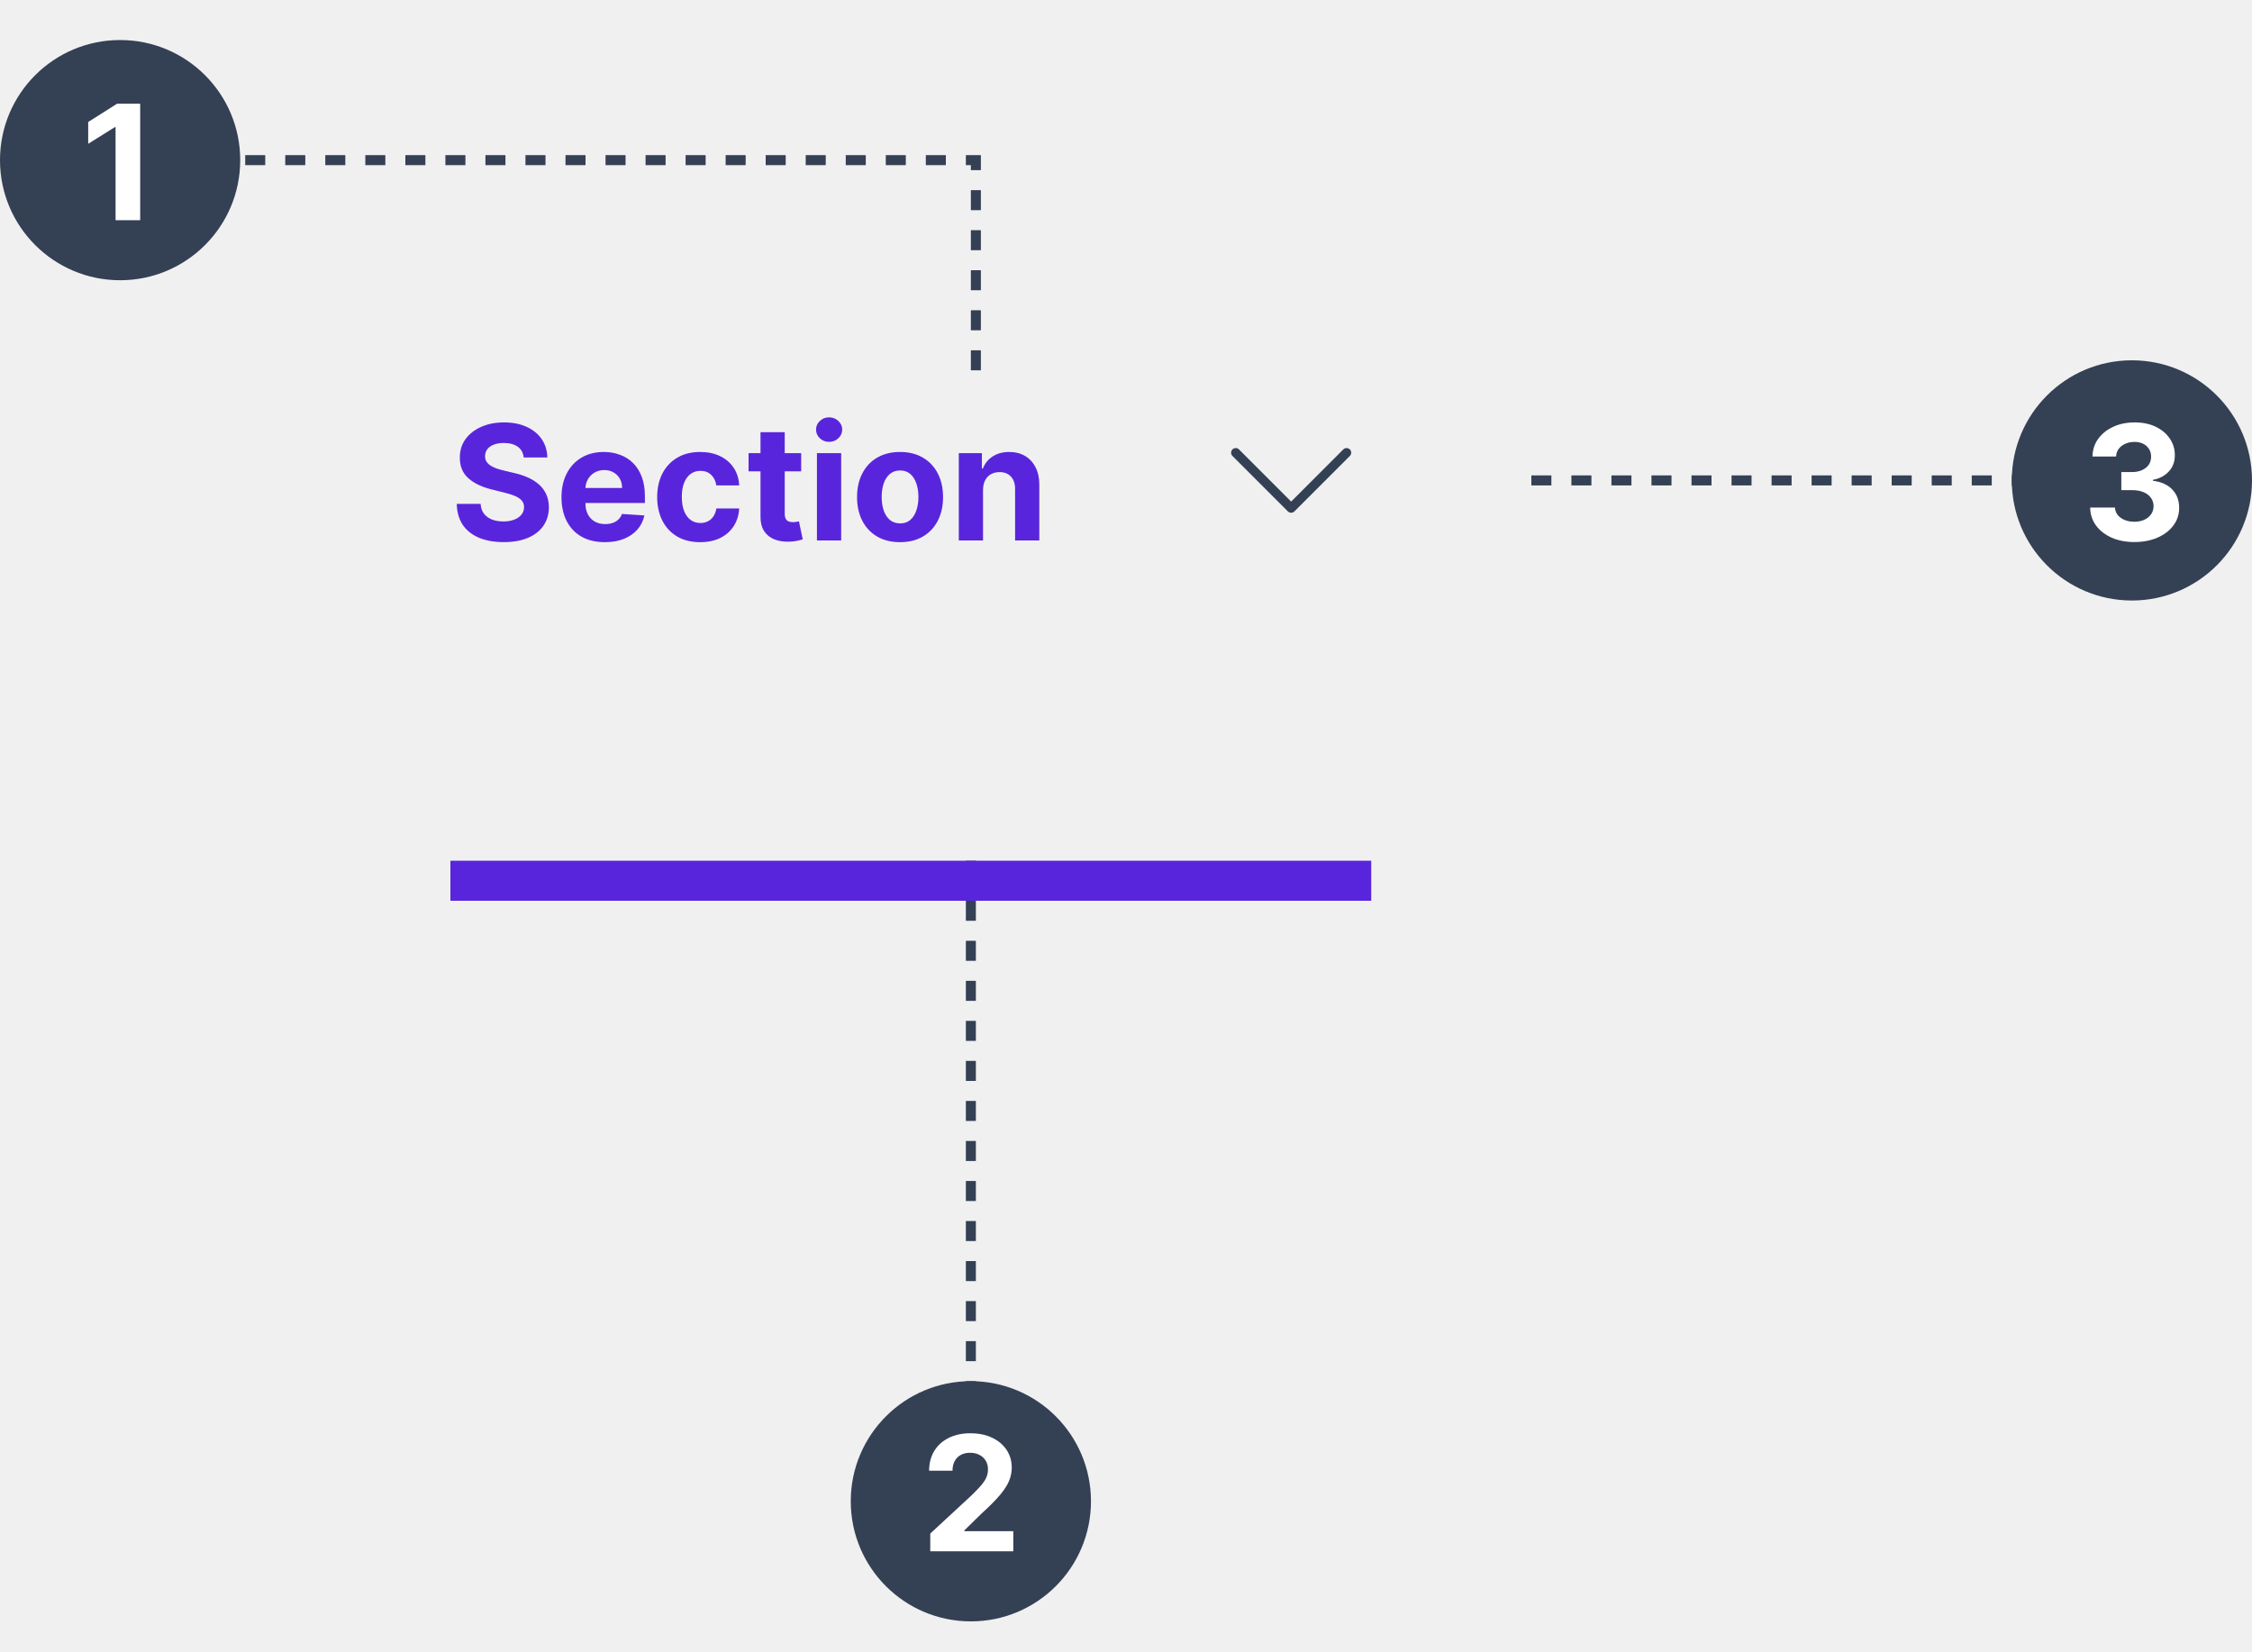
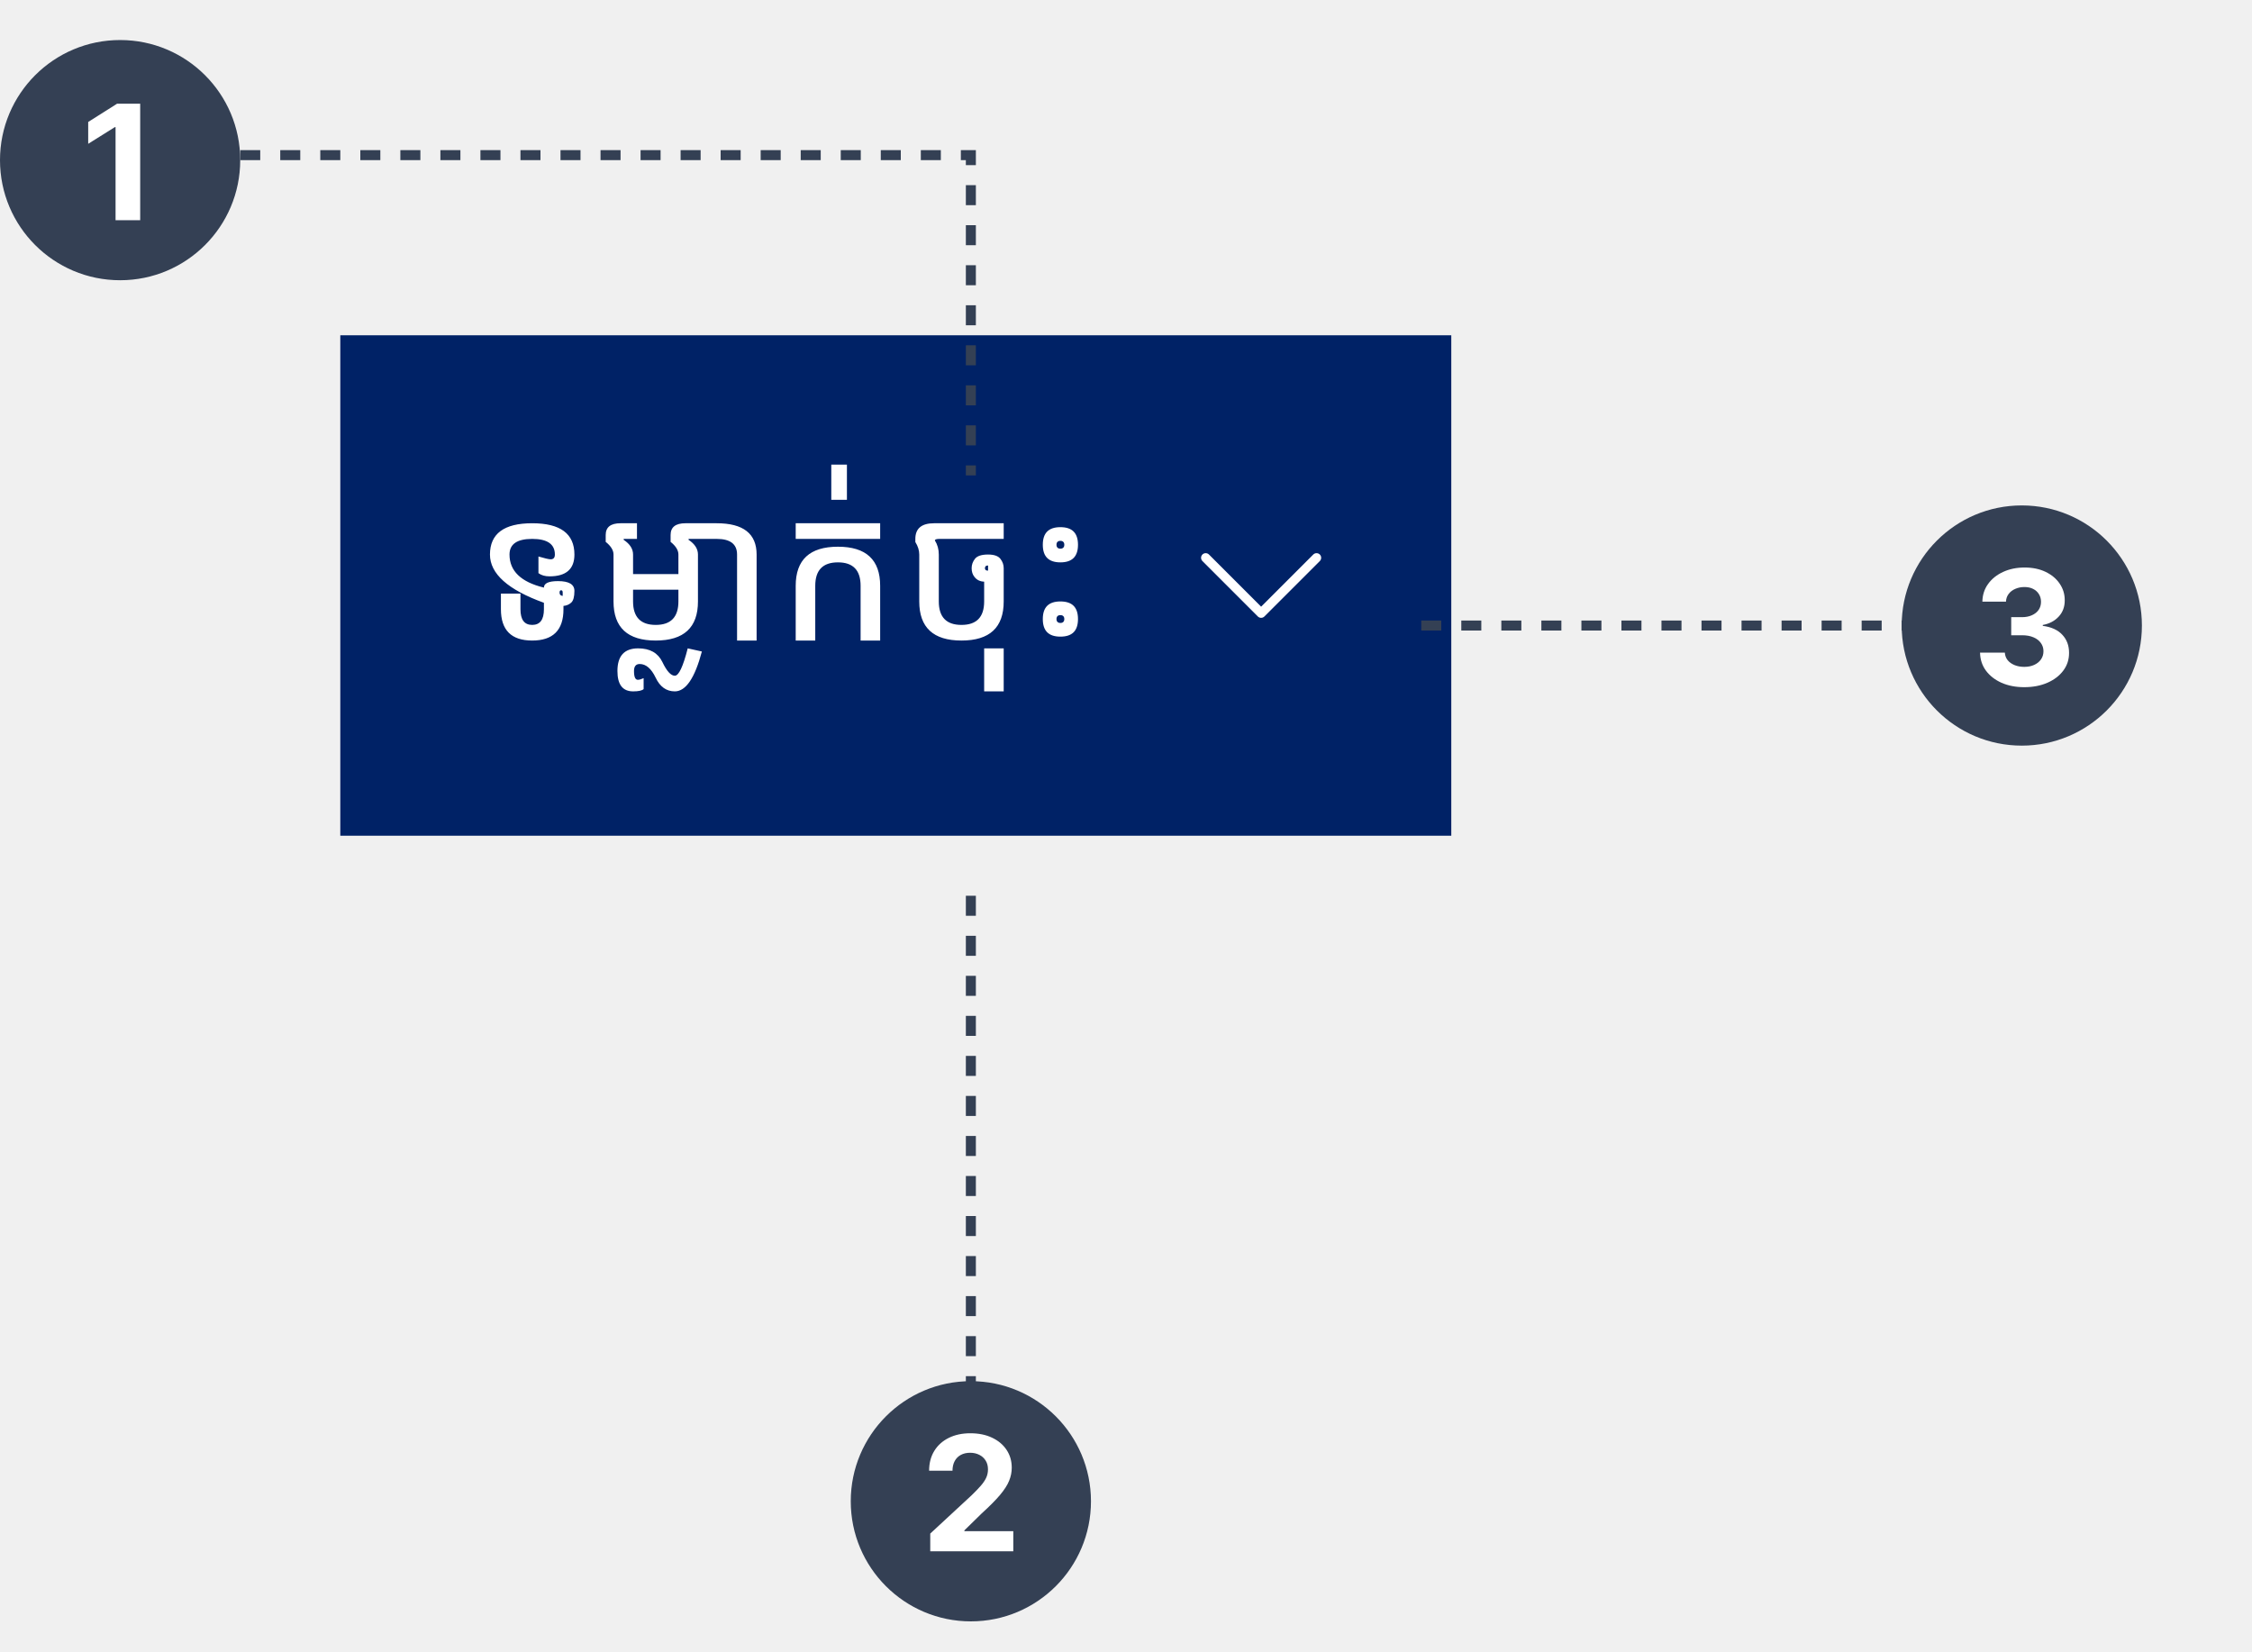
<svg xmlns="http://www.w3.org/2000/svg" width="225" height="165" viewBox="0 0 225 165" fill="none">
-   <circle cx="97" cy="150" r="12" fill="#344054" />
+   <rect x="34" y="33.5" width="111" height="50" fill="#002266" />
+   <path d="M56.219 59.203C56.219 59.052 56.167 58.977 56.062 58.977C55.958 58.977 55.906 59.055 55.906 59.211C55.906 59.409 56.01 59.518 56.219 59.539V59.203ZM56.297 60.539V60.875C56.297 62.958 55.255 64 53.172 64C51.089 64 50.047 62.958 50.047 60.875V59.312H52V60.875C52 61.917 52.391 62.438 53.172 62.438C53.953 62.438 54.344 61.917 54.344 60.875V60.227C50.75 58.93 48.953 57.323 48.953 55.406C48.953 53.323 50.359 52.281 53.172 52.281C55.984 52.281 57.391 53.323 57.391 55.406C57.391 56.859 56.562 57.586 54.906 57.586C54.453 57.586 54.083 57.479 53.797 57.266V55.602C54.432 55.789 54.839 55.883 55.016 55.883C55.297 55.883 55.438 55.724 55.438 55.406C55.438 54.365 54.682 53.844 53.172 53.844C51.661 53.844 50.906 54.365 50.906 55.406C50.906 57.052 52.052 58.154 54.344 58.711C54.344 58.279 54.812 58.062 55.75 58.062C56.844 58.062 57.391 58.388 57.391 59.039C57.391 59.628 57.284 60.018 57.07 60.211C56.862 60.404 56.604 60.513 56.297 60.539ZM63.25 58.922V60.094C63.25 61.656 64.005 62.438 65.516 62.438C67.026 62.438 67.781 61.656 67.781 60.094V58.922H63.25ZM67.781 55.406C67.781 54.979 67.521 54.557 67 54.141V53.453C67 52.672 67.495 52.281 68.484 52.281H70.125V53.844H68.797V53.938C69.422 54.354 69.734 54.844 69.734 55.406V60.094C69.734 62.698 68.328 64 65.516 64C62.703 64 61.297 62.698 61.297 60.094V55.406C61.297 54.979 61.036 54.557 60.516 54.141V53.453C60.516 52.672 61.01 52.281 62 52.281H63.641V53.844H62.312V53.938C62.938 54.354 63.25 54.844 63.25 55.406V57.359H67.781V55.406ZM63.344 67.047C63.344 67.63 63.471 67.922 63.727 67.922C63.872 67.922 64.065 67.867 64.305 67.758V68.852C64.138 69.003 63.789 69.078 63.258 69.078C62.211 69.078 61.688 68.401 61.688 67.047C61.688 65.537 62.378 64.781 63.758 64.781C64.935 64.781 65.742 65.237 66.18 66.148C66.617 67.06 67.031 67.516 67.422 67.516C67.818 67.516 68.247 66.604 68.711 64.781L70.125 65.094C69.422 67.75 68.521 69.078 67.422 69.078C66.578 69.078 65.94 68.622 65.508 67.711C65.07 66.799 64.539 66.344 63.914 66.344C63.534 66.344 63.344 66.578 63.344 67.047ZM69.734 52.281H71.609C74.266 52.281 75.594 53.323 75.594 55.406V64H73.641V55.406C73.641 54.365 72.963 53.844 71.609 53.844H69.734V52.281ZM81.453 64H79.5V58.531C79.5 55.927 80.906 54.625 83.719 54.625C86.531 54.625 87.938 55.927 87.938 58.531V64H85.984V58.531C85.984 56.969 85.229 56.188 83.719 56.188C82.208 56.188 81.453 56.969 81.453 58.531V64ZM87.938 52.281V53.844H79.5V52.281H87.938ZM84.617 46.422V49.938H83.055V46.422H84.617ZM98.719 56.5C98.594 56.5 98.51 56.529 98.469 56.586C98.427 56.638 98.406 56.698 98.406 56.766C98.406 56.833 98.424 56.888 98.461 56.93C98.503 56.987 98.588 57.016 98.719 57.016V56.5ZM91.844 55.406C91.844 54.99 91.713 54.573 91.453 54.156V53.844C91.453 52.802 92.078 52.281 93.328 52.281H100.281V53.844H93.875C93.562 53.844 93.406 53.896 93.406 54C93.667 54.417 93.797 54.885 93.797 55.406V60.094C93.797 61.656 94.552 62.438 96.062 62.438C97.573 62.438 98.328 61.656 98.328 60.094V58.117C97.912 58.102 97.588 57.943 97.359 57.641C97.172 57.411 97.078 57.122 97.078 56.773C97.078 56.425 97.19 56.109 97.414 55.828C97.638 55.547 98.073 55.406 98.719 55.406C99.312 55.406 99.721 55.547 99.945 55.828C100.169 56.109 100.281 56.425 100.281 56.773V60.094C100.281 62.698 98.875 64 96.062 64C93.25 64 91.844 62.698 91.844 60.094V55.406ZM100.281 64.781V69.078H98.328V64.781H100.281ZM105.555 54.43C105.555 54.56 105.589 54.656 105.656 54.719C105.719 54.786 105.815 54.82 105.945 54.82C106.076 54.82 106.172 54.786 106.234 54.719C106.302 54.656 106.336 54.56 106.336 54.43C106.336 54.3 106.302 54.203 106.234 54.141C106.172 54.073 106.076 54.039 105.945 54.039C105.815 54.039 105.719 54.073 105.656 54.141C105.589 54.203 105.555 54.3 105.555 54.43ZM107.703 54.43C107.703 55.018 107.557 55.458 107.266 55.75C106.974 56.042 106.534 56.188 105.945 56.188C105.357 56.188 104.917 56.042 104.625 55.75C104.333 55.458 104.188 55.018 104.188 54.43C104.188 53.841 104.333 53.401 104.625 53.109C104.917 52.818 105.357 52.672 105.945 52.672C106.534 52.672 106.974 52.818 107.266 53.109C107.557 53.401 107.703 53.841 107.703 54.43ZM105.555 61.852C105.555 61.982 105.589 62.078 105.656 62.141C105.719 62.208 105.815 62.242 105.945 62.242C106.076 62.242 106.172 62.208 106.234 62.141C106.302 62.078 106.336 61.982 106.336 61.852C106.336 61.721 106.302 61.625 106.234 61.562C106.172 61.495 106.076 61.461 105.945 61.461C105.815 61.461 105.719 61.495 105.656 61.562C105.589 61.625 105.555 61.721 105.555 61.852ZM107.703 61.852C107.703 62.44 107.557 62.88 107.266 63.172C106.974 63.464 106.534 63.609 105.945 63.609C105.357 63.609 104.917 63.464 104.625 63.172C104.333 62.88 104.188 62.44 104.188 61.852C104.188 61.263 104.333 60.823 104.625 60.531C104.917 60.24 105.357 60.094 105.945 60.094C106.534 60.094 106.974 60.24 107.266 60.531C107.557 60.823 107.703 61.263 107.703 61.852Z" fill="white" />
+   <path fill-rule="evenodd" clip-rule="evenodd" d="M120.136 55.404C120.178 55.361 120.229 55.327 120.285 55.304C120.342 55.281 120.402 55.269 120.462 55.269C120.523 55.269 120.583 55.281 120.639 55.304C120.695 55.327 120.746 55.361 120.789 55.404L126 60.616L131.211 55.404C131.254 55.361 131.305 55.327 131.361 55.304C131.417 55.281 131.477 55.269 131.538 55.269C131.599 55.269 131.659 55.281 131.715 55.304C131.771 55.327 131.822 55.361 131.865 55.404C131.908 55.447 131.942 55.498 131.965 55.554C131.988 55.61 132 55.67 132 55.731C132 55.792 131.988 55.852 131.965 55.908C131.942 55.964 131.908 56.015 131.865 56.058L126.327 61.596C126.284 61.639 126.233 61.673 126.177 61.696C126.121 61.719 126.061 61.731 126 61.731C125.939 61.731 125.879 61.719 125.823 61.696C125.767 61.673 125.716 61.639 125.673 61.596L120.136 56.058C120.093 56.015 120.059 55.964 120.035 55.908C120.012 55.852 120 55.792 120 55.731C120 55.67 120.012 55.61 120.035 55.554C120.059 55.498 120.093 55.447 120.136 55.404Z" fill="white" />
+   <path d="M97 162C103.627 162 109 156.627 109 150C109 143.373 103.627 138 97 138C90.373 138 85 143.373 85 150C85 156.627 90.373 162 97 162Z" fill="#344054" />
  <path d="M92.943 155V153.227L97.085 149.392C97.438 149.051 97.733 148.744 97.972 148.472C98.214 148.199 98.398 147.932 98.523 147.67C98.648 147.405 98.71 147.119 98.71 146.812C98.71 146.472 98.633 146.178 98.477 145.932C98.322 145.682 98.11 145.491 97.841 145.358C97.572 145.222 97.267 145.153 96.926 145.153C96.57 145.153 96.26 145.225 95.994 145.369C95.729 145.513 95.525 145.72 95.381 145.989C95.237 146.258 95.165 146.578 95.165 146.949H92.829C92.829 146.187 93.002 145.527 93.347 144.966C93.691 144.405 94.174 143.972 94.796 143.665C95.417 143.358 96.133 143.205 96.943 143.205C97.776 143.205 98.502 143.352 99.119 143.648C99.74 143.939 100.223 144.345 100.568 144.864C100.913 145.383 101.085 145.977 101.085 146.648C101.085 147.087 100.998 147.521 100.824 147.949C100.653 148.377 100.348 148.852 99.909 149.375C99.47 149.894 98.85 150.517 98.051 151.244L96.352 152.909V152.989H101.239V155H92.943Z" fill="white" />
-   <path d="M97 86L97 139" stroke="#344054" stroke-dasharray="2 2" />
-   <circle cx="213" cy="48" r="12" fill="#344054" />
-   <path d="M213.244 54.159C212.396 54.159 211.64 54.013 210.977 53.722C210.318 53.426 209.797 53.021 209.415 52.506C209.036 51.987 208.841 51.388 208.83 50.71H211.307C211.322 50.994 211.415 51.244 211.585 51.46C211.759 51.672 211.991 51.837 212.278 51.955C212.566 52.072 212.89 52.131 213.25 52.131C213.625 52.131 213.956 52.064 214.244 51.932C214.532 51.799 214.758 51.615 214.92 51.381C215.083 51.146 215.165 50.875 215.165 50.568C215.165 50.258 215.078 49.983 214.903 49.744C214.733 49.502 214.487 49.312 214.165 49.176C213.847 49.04 213.468 48.972 213.028 48.972H211.943V47.165H213.028C213.4 47.165 213.727 47.1 214.011 46.972C214.299 46.843 214.523 46.665 214.682 46.438C214.841 46.206 214.92 45.938 214.92 45.631C214.92 45.339 214.85 45.083 214.71 44.864C214.574 44.64 214.381 44.466 214.131 44.341C213.884 44.216 213.597 44.153 213.267 44.153C212.934 44.153 212.629 44.214 212.352 44.335C212.076 44.453 211.854 44.621 211.688 44.841C211.521 45.061 211.432 45.318 211.42 45.614H209.062C209.074 44.943 209.265 44.352 209.636 43.841C210.008 43.33 210.508 42.93 211.136 42.642C211.769 42.35 212.483 42.205 213.278 42.205C214.081 42.205 214.784 42.35 215.386 42.642C215.989 42.934 216.456 43.328 216.79 43.824C217.127 44.316 217.294 44.869 217.29 45.483C217.294 46.135 217.091 46.678 216.682 47.114C216.277 47.549 215.748 47.826 215.097 47.943V48.034C215.953 48.144 216.604 48.441 217.051 48.926C217.502 49.407 217.725 50.01 217.722 50.733C217.725 51.396 217.534 51.985 217.148 52.5C216.765 53.015 216.237 53.42 215.562 53.716C214.888 54.011 214.116 54.159 213.244 54.159Z" fill="white" />
-   <path d="M153 48H206" stroke="#344054" stroke-dasharray="2 2" />
-   <circle cx="12" cy="16" r="12" fill="#344054" />
-   <path d="M14.006 10.364V22H11.546V12.699H11.477L8.812 14.369V12.188L11.693 10.364H14.006Z" fill="white" />
-   <path d="M24.5 16H97.5V39" stroke="#344054" stroke-dasharray="2 2" />
-   <path d="M52.324 45.71C52.278 45.252 52.083 44.896 51.739 44.642C51.394 44.388 50.926 44.261 50.335 44.261C49.934 44.261 49.595 44.318 49.318 44.432C49.042 44.542 48.83 44.695 48.682 44.892C48.538 45.089 48.466 45.312 48.466 45.562C48.458 45.771 48.502 45.953 48.597 46.108C48.695 46.263 48.83 46.398 49 46.511C49.17 46.621 49.367 46.718 49.591 46.801C49.814 46.881 50.053 46.949 50.307 47.006L51.352 47.256C51.86 47.369 52.326 47.521 52.75 47.71C53.174 47.9 53.542 48.133 53.852 48.409C54.163 48.686 54.403 49.011 54.574 49.386C54.748 49.761 54.837 50.191 54.841 50.676C54.837 51.388 54.655 52.006 54.295 52.528C53.939 53.047 53.424 53.451 52.75 53.739C52.08 54.023 51.271 54.165 50.324 54.165C49.385 54.165 48.566 54.021 47.869 53.733C47.176 53.445 46.635 53.019 46.244 52.455C45.858 51.886 45.655 51.184 45.636 50.347H48.017C48.044 50.737 48.155 51.062 48.352 51.324C48.553 51.581 48.82 51.776 49.153 51.909C49.49 52.038 49.871 52.102 50.295 52.102C50.712 52.102 51.074 52.042 51.381 51.92C51.691 51.799 51.932 51.631 52.102 51.415C52.273 51.199 52.358 50.951 52.358 50.67C52.358 50.409 52.28 50.189 52.125 50.011C51.974 49.833 51.75 49.682 51.455 49.557C51.163 49.432 50.805 49.318 50.381 49.216L49.114 48.898C48.133 48.659 47.358 48.286 46.79 47.778C46.222 47.271 45.939 46.587 45.943 45.727C45.939 45.023 46.127 44.407 46.506 43.881C46.888 43.354 47.413 42.943 48.08 42.648C48.746 42.352 49.504 42.205 50.352 42.205C51.216 42.205 51.97 42.352 52.614 42.648C53.261 42.943 53.765 43.354 54.125 43.881C54.485 44.407 54.67 45.017 54.682 45.71H52.324ZM60.428 54.17C59.53 54.17 58.757 53.989 58.109 53.625C57.465 53.258 56.969 52.739 56.621 52.068C56.272 51.394 56.098 50.597 56.098 49.676C56.098 48.778 56.272 47.99 56.621 47.312C56.969 46.635 57.46 46.106 58.092 45.727C58.729 45.349 59.475 45.159 60.331 45.159C60.907 45.159 61.443 45.252 61.939 45.438C62.439 45.619 62.874 45.894 63.246 46.261C63.621 46.629 63.912 47.091 64.121 47.648C64.329 48.201 64.433 48.849 64.433 49.591V50.256H57.064V48.756H62.155C62.155 48.407 62.079 48.099 61.928 47.83C61.776 47.561 61.566 47.35 61.297 47.199C61.032 47.044 60.723 46.966 60.371 46.966C60.003 46.966 59.678 47.051 59.394 47.222C59.113 47.388 58.894 47.614 58.734 47.898C58.575 48.178 58.494 48.49 58.49 48.835V50.261C58.49 50.693 58.57 51.066 58.729 51.381C58.892 51.695 59.121 51.938 59.416 52.108C59.712 52.278 60.062 52.364 60.467 52.364C60.736 52.364 60.983 52.326 61.206 52.25C61.429 52.174 61.621 52.061 61.78 51.909C61.939 51.758 62.06 51.572 62.144 51.352L64.382 51.5C64.269 52.038 64.035 52.508 63.683 52.909C63.335 53.307 62.884 53.617 62.331 53.841C61.782 54.061 61.147 54.17 60.428 54.17ZM69.956 54.17C69.062 54.17 68.293 53.981 67.649 53.602C67.009 53.22 66.517 52.689 66.172 52.011C65.831 51.333 65.66 50.553 65.66 49.67C65.66 48.776 65.833 47.992 66.178 47.318C66.526 46.64 67.02 46.112 67.66 45.733C68.301 45.35 69.062 45.159 69.945 45.159C70.706 45.159 71.373 45.297 71.945 45.574C72.517 45.85 72.969 46.239 73.303 46.739C73.636 47.239 73.82 47.826 73.854 48.5H71.57C71.505 48.064 71.335 47.714 71.058 47.449C70.785 47.18 70.428 47.045 69.984 47.045C69.609 47.045 69.282 47.148 69.001 47.352C68.725 47.553 68.509 47.847 68.354 48.233C68.198 48.619 68.121 49.087 68.121 49.636C68.121 50.193 68.197 50.667 68.348 51.057C68.503 51.447 68.721 51.744 69.001 51.949C69.282 52.153 69.609 52.256 69.984 52.256C70.261 52.256 70.509 52.199 70.729 52.085C70.952 51.972 71.136 51.807 71.28 51.591C71.428 51.371 71.524 51.108 71.57 50.801H73.854C73.816 51.468 73.634 52.055 73.308 52.562C72.986 53.066 72.541 53.46 71.973 53.744C71.405 54.028 70.733 54.17 69.956 54.17ZM80.046 45.273V47.091H74.79V45.273H80.046ZM75.983 43.182H78.403V51.318C78.403 51.542 78.438 51.716 78.506 51.841C78.574 51.962 78.669 52.047 78.79 52.097C78.915 52.146 79.059 52.17 79.222 52.17C79.335 52.17 79.449 52.161 79.562 52.142C79.676 52.119 79.763 52.102 79.824 52.091L80.204 53.892C80.083 53.93 79.913 53.974 79.693 54.023C79.474 54.076 79.206 54.108 78.892 54.119C78.309 54.142 77.797 54.064 77.358 53.886C76.922 53.708 76.583 53.432 76.341 53.057C76.099 52.682 75.979 52.208 75.983 51.636V43.182ZM81.622 54V45.273H84.043V54H81.622ZM82.838 44.148C82.478 44.148 82.169 44.028 81.912 43.79C81.658 43.547 81.531 43.258 81.531 42.92C81.531 42.587 81.658 42.301 81.912 42.062C82.169 41.82 82.478 41.699 82.838 41.699C83.198 41.699 83.505 41.82 83.758 42.062C84.016 42.301 84.145 42.587 84.145 42.92C84.145 43.258 84.016 43.547 83.758 43.79C83.505 44.028 83.198 44.148 82.838 44.148ZM89.925 54.17C89.042 54.17 88.279 53.983 87.635 53.608C86.995 53.229 86.501 52.703 86.152 52.028C85.803 51.35 85.629 50.564 85.629 49.67C85.629 48.769 85.803 47.981 86.152 47.307C86.501 46.629 86.995 46.102 87.635 45.727C88.279 45.349 89.042 45.159 89.925 45.159C90.807 45.159 91.569 45.349 92.209 45.727C92.853 46.102 93.349 46.629 93.697 47.307C94.046 47.981 94.22 48.769 94.22 49.67C94.22 50.564 94.046 51.35 93.697 52.028C93.349 52.703 92.853 53.229 92.209 53.608C91.569 53.983 90.807 54.17 89.925 54.17ZM89.936 52.295C90.338 52.295 90.673 52.182 90.942 51.955C91.211 51.724 91.413 51.409 91.55 51.011C91.69 50.614 91.76 50.161 91.76 49.653C91.76 49.146 91.69 48.693 91.55 48.295C91.413 47.898 91.211 47.583 90.942 47.352C90.673 47.121 90.338 47.006 89.936 47.006C89.531 47.006 89.19 47.121 88.913 47.352C88.641 47.583 88.434 47.898 88.294 48.295C88.158 48.693 88.09 49.146 88.09 49.653C88.09 50.161 88.158 50.614 88.294 51.011C88.434 51.409 88.641 51.724 88.913 51.955C89.19 52.182 89.531 52.295 89.936 52.295ZM98.215 48.955V54H95.794V45.273H98.101V46.812H98.203C98.396 46.305 98.72 45.903 99.175 45.608C99.629 45.309 100.18 45.159 100.828 45.159C101.434 45.159 101.963 45.292 102.413 45.557C102.864 45.822 103.214 46.201 103.464 46.693C103.714 47.182 103.839 47.765 103.839 48.443V54H101.419V48.875C101.423 48.341 101.286 47.924 101.01 47.625C100.733 47.322 100.353 47.17 99.868 47.17C99.542 47.17 99.254 47.24 99.004 47.381C98.758 47.521 98.565 47.725 98.425 47.994C98.288 48.26 98.218 48.58 98.215 48.955Z" fill="#5925DC" />
-   <path fill-rule="evenodd" clip-rule="evenodd" d="M123.136 44.904C123.178 44.861 123.229 44.827 123.285 44.804C123.342 44.781 123.402 44.769 123.462 44.769C123.523 44.769 123.583 44.781 123.639 44.804C123.695 44.827 123.746 44.861 123.789 44.904L129 50.116L134.211 44.904C134.254 44.861 134.305 44.827 134.361 44.804C134.417 44.781 134.477 44.769 134.538 44.769C134.599 44.769 134.659 44.781 134.715 44.804C134.771 44.827 134.822 44.861 134.865 44.904C134.908 44.947 134.942 44.998 134.965 45.054C134.988 45.11 135 45.17 135 45.231C135 45.292 134.988 45.352 134.965 45.408C134.942 45.464 134.908 45.515 134.865 45.558L129.327 51.096C129.284 51.139 129.233 51.173 129.177 51.196C129.121 51.219 129.061 51.231 129 51.231C128.939 51.231 128.879 51.219 128.823 51.196C128.767 51.173 128.716 51.139 128.673 51.096L123.136 45.558C123.093 45.515 123.059 45.464 123.035 45.408C123.012 45.352 123 45.292 123 45.231C123 45.17 123.012 45.11 123.035 45.054C123.059 44.998 123.093 44.947 123.136 44.904Z" fill="#344054" />
-   <path d="M137 86H45V90H137V86Z" fill="#5925DC" />
+   <path d="M97 89.5V139.5" stroke="#344054" stroke-dasharray="2 2" />
+   <path d="M202 74.5C208.627 74.5 214 69.127 214 62.5C214 55.873 208.627 50.5 202 50.5C195.373 50.5 190 55.873 190 62.5C190 69.127 195.373 74.5 202 74.5Z" fill="#344054" />
+   <path d="M202.244 68.659C201.396 68.659 200.64 68.513 199.977 68.221C199.318 67.926 198.797 67.52 198.415 67.005C198.036 66.486 197.841 65.888 197.83 65.21H200.307C200.322 65.494 200.415 65.744 200.585 65.96C200.759 66.172 200.991 66.337 201.278 66.454C201.566 66.572 201.89 66.63 202.25 66.63C202.625 66.63 202.956 66.564 203.244 66.431C203.532 66.299 203.758 66.115 203.92 65.88C204.083 65.645 204.165 65.375 204.165 65.068C204.165 64.757 204.078 64.483 203.903 64.244C203.733 64.001 203.487 63.812 203.165 63.676C202.847 63.539 202.468 63.471 202.028 63.471H200.943V61.664H202.028C202.4 61.664 202.727 61.6 203.011 61.471C203.299 61.342 203.523 61.164 203.682 60.937C203.841 60.706 203.92 60.437 203.92 60.13C203.92 59.839 203.85 59.583 203.71 59.363C203.574 59.14 203.381 58.965 203.131 58.84C202.884 58.715 202.597 58.653 202.267 58.653C201.934 58.653 201.629 58.714 201.352 58.835C201.076 58.952 200.854 59.121 200.688 59.34C200.521 59.56 200.432 59.818 200.42 60.113H198.062C198.074 59.443 198.265 58.852 198.636 58.34C199.008 57.829 199.508 57.429 200.136 57.142C200.769 56.85 201.483 56.704 202.278 56.704C203.081 56.704 203.784 56.85 204.386 57.142C204.989 57.433 205.456 57.827 205.79 58.324C206.127 58.816 206.294 59.369 206.29 59.983C206.294 60.634 206.091 61.178 205.682 61.613C205.277 62.049 204.748 62.325 204.097 62.443V62.534C204.953 62.644 205.604 62.941 206.051 63.426C206.502 63.907 206.725 64.509 206.722 65.233C206.725 65.895 206.534 66.484 206.148 67C205.765 67.515 205.237 67.92 204.562 68.216C203.888 68.511 203.116 68.659 202.244 68.659Z" fill="white" />
+   <path d="M142 62.5H195" stroke="#344054" stroke-dasharray="2 2" />
+   <path d="M12 28C18.627 28 24 22.627 24 16C24 9.373 18.627 4 12 4C5.373 4 0 9.373 0 16C0 22.627 5.373 28 12 28Z" fill="#344054" />
+   <path d="M14.006 10.364V22H11.546V12.699H11.477L8.812 14.369V12.187L11.693 10.364H14.006Z" fill="white" />
+   <path d="M24 15.5H97V47.5" stroke="#344054" stroke-dasharray="2 2" />
</svg>
